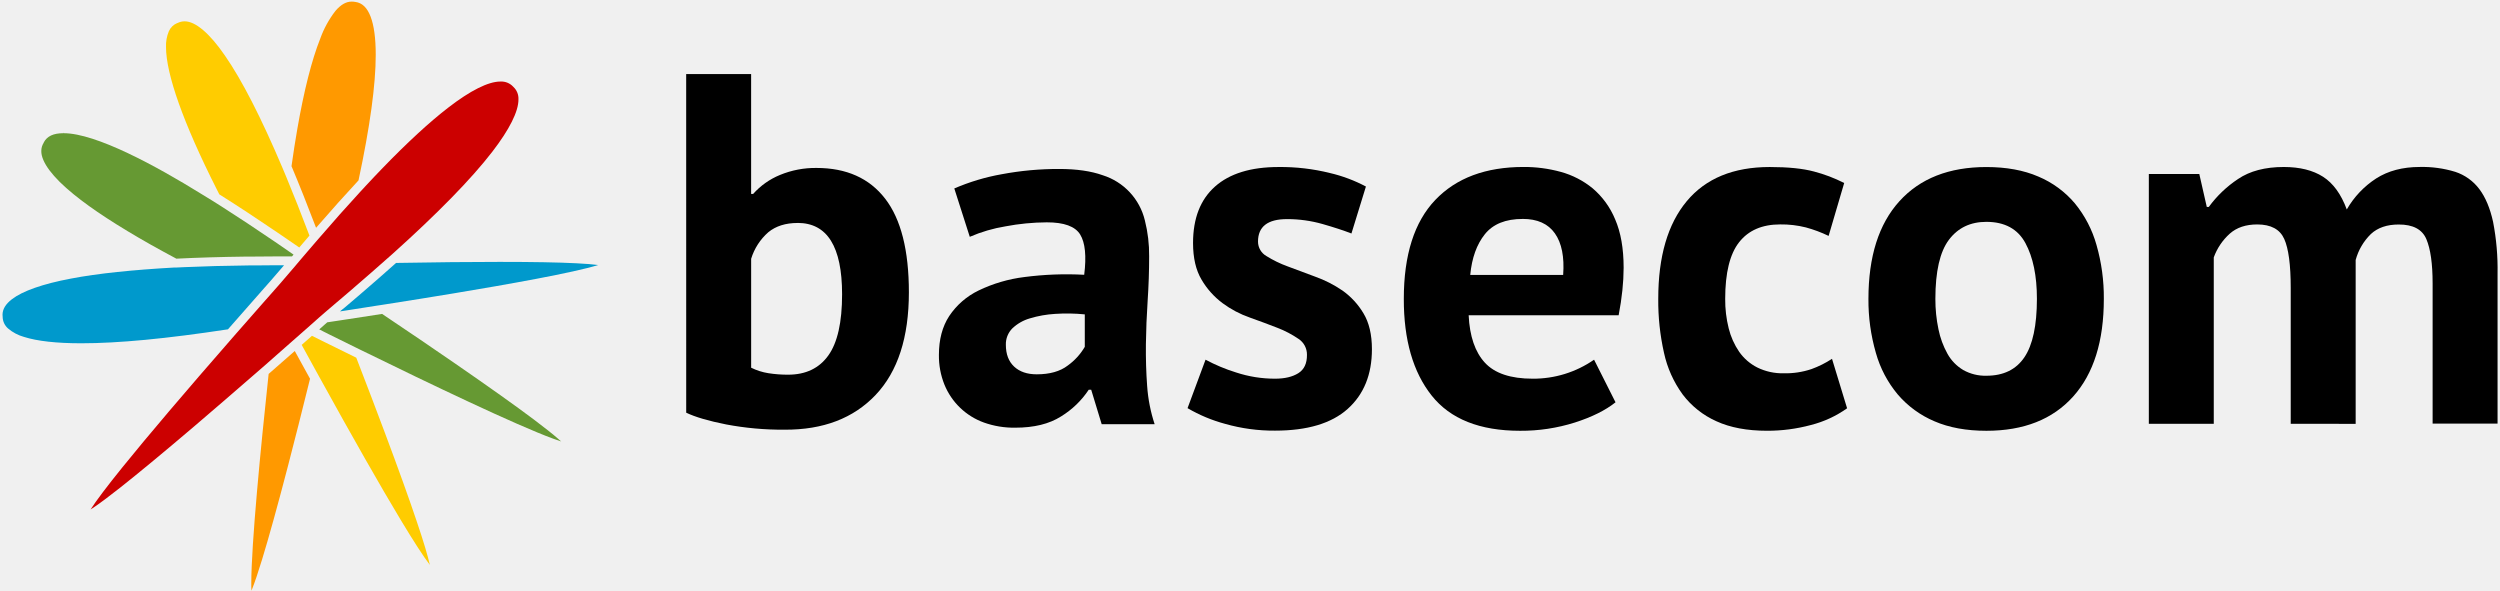
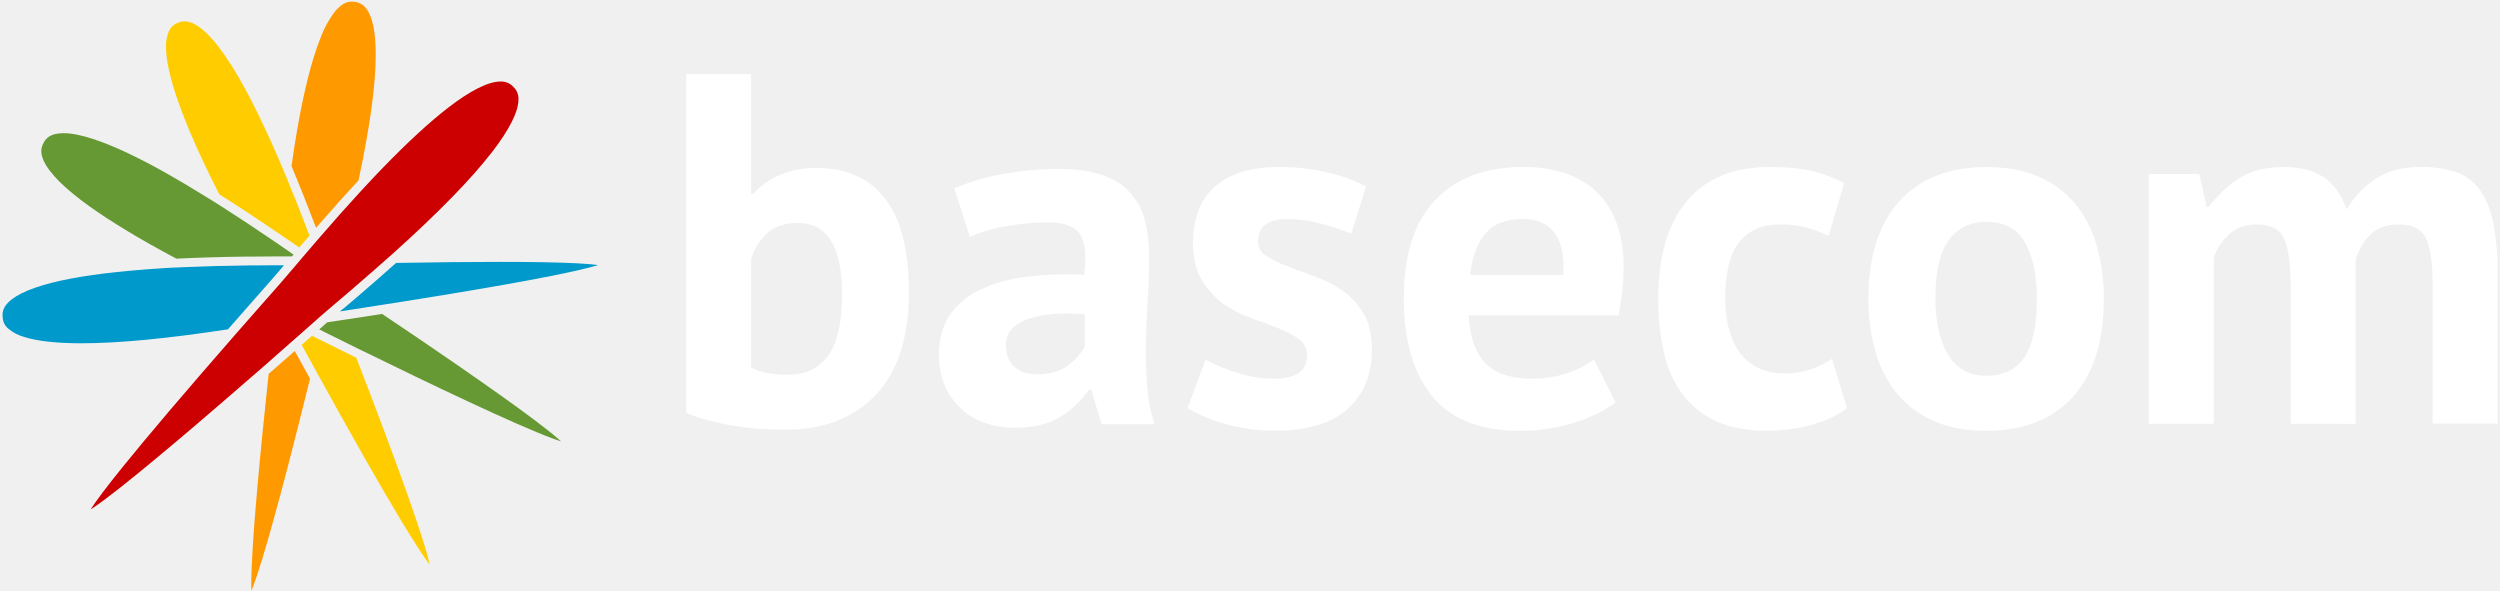
<svg xmlns="http://www.w3.org/2000/svg" id="Ebene_1" data-name="Ebene 1" viewBox="0 0 1024 242">
  <defs>
-     <style>.cls-1{fill:none;}.cls-2{fill:#fc0;}.cls-3{fill:#693;}.cls-4{fill:#09c;}.cls-5{fill:#c00;}.cls-6{fill:#f90;}</style>
+     <style>.cls-1{fill:none;}.cls-2{fill:#fc0;}.cls-3{fill:#693;}.cls-4{fill:#09c;}.cls-5{fill:#c00;}.cls-6{fill:#f90;}.cls-7{fill:#fff;}</style>
  </defs>
  <path class="cls-1" d="M26.06,54.16v-.41l0,.4Z" />
  <path class="cls-2" d="M157.61,177.17c-3.46-9.25-7.28-19.28-11.68-30.66l-12.54-6.18-1.07-.53-.83-.41-3.71-1.84-4.21,3.71c1.74,3.18,3.66,6.67,5.71,10.4l1.47,2.67c13.9,25.2,25.11,44.88,33.32,58.52,5.33,8.85,9.43,15.19,12,18.54-.82-3.66-2.64-9.75-5.25-17.46C167.66,204.49,163.21,192.13,157.61,177.17Z" />
  <path class="cls-2" d="M69.15,12.83A15.1,15.1,0,0,0,68,19.26c0,11.12,7.11,31.17,20.64,58l.92,1.82.26.52c7.37,4.63,15.16,9.75,23.82,15.64l.94.64,1,.69,7,4.8,4.17-4.87c-3.33-8.81-6.43-16.64-9.45-23.93q-.78-1.88-1.58-3.77C107,48.24,99.07,32.72,92.06,22.66c-6.19-9-12-13.92-16.37-13.92h-.11a6.18,6.18,0,0,0-2.91.72h0l-.1,0A6.36,6.36,0,0,0,69.15,12.83Z" />
  <path class="cls-3" d="M26,54.56c-4.16,0-6.73,1.23-8.08,3.79h0l0,.09a6.22,6.22,0,0,0-1,3.42c-.07,4.46,4.64,10.76,13.26,17.73,7.46,6.1,18.09,13,31.58,20.63,3.25,1.83,6.78,3.75,10.48,5.73,8.71-.43,18-.71,28.49-.85h.91l1.44,0c3.36,0,6.47-.06,9.2-.07h2.08l5.23,0,.64-.75,0,0-5.73-3.95-1-.7-.92-.62c-8-5.43-15.11-10.16-21.86-14.45l-3.32-2.1-.13-.08c-1.62-1-3.25-2-4.9-3C64,68,39.35,54.56,26.06,54.56v-.4h0Z" />
  <path class="cls-3" d="M218.66,171.83c-7.62-5.72-18.46-13.42-32.21-22.91-9-6.23-19.12-13.07-29.94-20.34l-13.81,2.13-1.25.19-.85.13-2.56.39-2.07.31-1.92.29-.94.82-2.34,2.07,1.95,1,.87.43,1,.51,11.21,5.53,1.43.7,1.31.64c27.15,13.31,62.75,30.37,78.14,36,1.14.43,2.22.8,3.17,1.1l-1-.89C226.57,177.92,223.13,175.19,218.66,171.83Z" />
  <path class="cls-4" d="M245,108.55c-2.11-.28-5.08-.52-8.84-.71-7.39-.38-17.87-.57-31.13-.57h-.66c-11.82,0-26,.14-42.14.43-4.3,3.84-8.85,7.83-13.91,12.18l-.55.47-1.08.93-5.38,4.59L140,126.92l-.43.36-.27.23.25,0,2.1-.32L154,125.25l1.32-.2,1.7-.26c10.26-1.6,19.89-3.15,28.63-4.6C207.68,116.54,235.09,111.68,245,108.55Z" />
  <path class="cls-4" d="M116.34,108.66h-5l-7.19.06-2.36,0c-9.47.11-18,.34-26.2.7l-3.15.15-.93,0C54.3,110.54,40,112,29,114.12c-11.42,2.15-19.76,5.07-24.13,8.45-2.58,2-3.83,4.07-3.84,6.37a6.84,6.84,0,0,0,.06.87v.13a6.45,6.45,0,0,0,2.23,4.62A17.13,17.13,0,0,0,9.83,138c5.44,1.73,13.32,2.61,23.45,2.61,15.19,0,34.83-1.87,60.1-5.72,3.4-3.89,13.88-15.8,13.88-15.8l1.26-1.43.5-.56.65-.74,1-1.13S115,110.25,116.34,108.66Z" />
  <path class="cls-5" d="M79.81,174.41c8-6.83,16.83-14.45,27-23.3l.87-.76,1.43-1.25L119.43,140l.78-.68.82-.72,4.11-3.62,1.68-1.48.31-.28,2.26-2,.59-.53.7-.62,1.6-1.39,1-.87.64-.55,2.07-1.76.61-.52.38-.33.76-.65.95-.8.72-.61,4.38-3.74.49-.42,1.14-1c4.44-3.81,8.72-7.55,12.72-11.11l.4-.35,2-1.76c18.71-16.78,32.55-30.94,41.13-42.09,7-9.09,10.73-16.5,10.69-21.41a6.58,6.58,0,0,0-2.1-5.14l0,0-.06-.06A6.61,6.61,0,0,0,205,33.4h-.07c-4.92,0-12.3,3.7-21.34,10.69-7.72,5.95-16.89,14.4-27.26,25.14-2,2.05-4,4.21-6.25,6.6l-2.77,3c-5.23,5.68-10.69,11.82-16.68,18.77l-.82.95-.72.83L125,104.14l-1.35,1.58-.44.52-.23.27-1.56,1.84-.4.48c-2.3,2.7-4.11,4.83-5.37,6.26L114,117l-.13.14-1.25,1.42-1.09,1.24-.08.09-.14.16-.76.86-.68.77-2.59,2.93-1.42,1.62c-2.48,2.81-5.26,6-8.27,9.42l-.75.85-1.37,1.57c-19.78,22.64-35,40.56-45.25,53.24-6.39,7.9-10.86,13.83-13.12,17.37q.78-.49,1.69-1.12c2.69-1.84,6.27-4.53,10.66-8C57,193.58,67.24,185.12,79.81,174.41Z" />
  <path class="cls-6" d="M131.15,15.88c-3.48,8.75-6.63,21.2-9.38,37-.82,4.71-1.62,9.82-2.37,15.19,3.21,7.62,6.51,15.89,10.06,25.23,6.25-7.2,11.95-13.57,17.39-19.42,4.68-21.89,7.06-39.2,7.05-51.45,0-6.72-.71-12-2.11-15.64s-3.41-5.59-6.2-6h0l-.08,0A6.54,6.54,0,0,0,144,.66c-2.25,0-4.42,1.25-6.61,3.81A41.6,41.6,0,0,0,131.15,15.88Z" />
  <path class="cls-6" d="M117.92,191c2.77-10.65,5.83-22.72,9.07-35.86-2.24-4.07-4.35-7.9-6.25-11.37-3.2,2.81-6.81,6-10.71,9.39-3.25,30.34-7.1,69.72-7.1,85.79,0,1.13,0,2.14.06,3l.28-.69c1.09-2.74,2.46-6.81,4.08-12.1C110.15,220,113.7,207.2,117.92,191Z" />
-   <path d="M281.06,30.33h26.6V79.44h.82a29.94,29.94,0,0,1,11-7.78,37.91,37.91,0,0,1,14.94-2.87q18.42,0,28.14,12.59t9.72,38.37q0,27.63-13.61,42T321.38,176a123.56,123.56,0,0,1-23.94-2.15q-10.85-2.15-16.37-4.81Zm45.64,61q-7.37,0-12,3.79A23.7,23.7,0,0,0,307.67,106v44.61a24.32,24.32,0,0,0,7.06,2.25,50.47,50.47,0,0,0,8.08.61q10.84,0,16.48-7.88t5.63-25.07Q344.91,91.31,326.7,91.31Z" />
-   <path d="M390.88,77.19a87.4,87.4,0,0,1,19.44-5.83,125.38,125.38,0,0,1,23.53-2.15q10.64,0,17.8,2.56a25.66,25.66,0,0,1,17.29,18.52A57.48,57.48,0,0,1,470.69,105q0,9-.61,18.11T469.36,141q-.1,8.8.51,17.09a64.29,64.29,0,0,0,3.07,15.66H451.25l-4.3-14.12h-1a36.44,36.44,0,0,1-11.36,10.95q-7.27,4.61-18.73,4.6A36.46,36.46,0,0,1,403,173.07a27.55,27.55,0,0,1-16.17-15.55,31.47,31.47,0,0,1-2.25-12.18q0-9.41,4.2-15.86A30.31,30.31,0,0,1,400.8,119a60,60,0,0,1,18.83-5.53,133.52,133.52,0,0,1,24.46-.92q1.43-11.46-1.64-16.48t-13.71-5a93.49,93.49,0,0,0-16.88,1.64A61.87,61.87,0,0,0,397.22,97Zm33.76,76.13q8,0,12.69-3.58a25,25,0,0,0,7-7.67v-13.3a73.2,73.2,0,0,0-12.18-.2,44.53,44.53,0,0,0-10.33,1.84,17.42,17.42,0,0,0-7.16,4.09,9.16,9.16,0,0,0-2.66,6.75q0,5.73,3.38,8.9T424.64,153.32Z" />
-   <path d="M535.33,145.34a7.64,7.64,0,0,0-3.48-6.55,42,42,0,0,0-8.59-4.5q-5.12-2-11.26-4.19a42.14,42.14,0,0,1-11.26-5.94,32.47,32.47,0,0,1-8.59-9.62q-3.48-5.83-3.48-15,0-15.14,9-23.13t26-8a83.61,83.61,0,0,1,21.08,2.46,61.08,61.08,0,0,1,14.73,5.53l-5.93,19.24q-4.71-1.84-11.87-3.89a52.75,52.75,0,0,0-14.53-2q-11.87,0-11.87,9.21a6.8,6.8,0,0,0,3.48,5.94,45.68,45.68,0,0,0,8.6,4.19q5.11,1.95,11.26,4.2A49,49,0,0,1,549.86,119a30.55,30.55,0,0,1,8.6,9.31q3.48,5.73,3.48,14.73,0,15.55-9.93,24.45t-29.78,8.9a72.73,72.73,0,0,1-20.36-2.76,62.5,62.5,0,0,1-15.45-6.45l7.37-19.85a70.61,70.61,0,0,0,12.48,5.22,50.66,50.66,0,0,0,16,2.56q5.93,0,9.52-2.25T535.33,145.34Z" />
-   <path d="M661.72,164.78q-6.14,4.91-16.68,8.29a73,73,0,0,1-22.41,3.38q-24.77,0-36.22-14.43T575,122.42q0-27,12.89-40.52t36.22-13.51a56.43,56.43,0,0,1,15.14,2,35.28,35.28,0,0,1,13.1,6.75,33.32,33.32,0,0,1,9.21,12.69q3.48,8,3.48,19.85a89.5,89.5,0,0,1-.51,9.21q-.51,4.91-1.53,10.23H601.56q.61,12.89,6.65,19.44t19.55,6.55a43.55,43.55,0,0,0,25.17-7.78Zm-38.06-75.1q-10.44,0-15.45,6.24t-6,16.68h38.06q.81-11.05-3.38-17T623.66,89.67Z" />
-   <path d="M756.57,167.23a44.39,44.39,0,0,1-14.84,6.86,68.37,68.37,0,0,1-17.91,2.35q-12.28,0-20.77-3.89a35.37,35.37,0,0,1-13.81-10.95,45.13,45.13,0,0,1-7.67-17.09,96.74,96.74,0,0,1-2.35-22.1q0-26,11.67-40t34-14q11.25,0,18.11,1.84a61.52,61.52,0,0,1,12.38,4.71L749,96.63a53.9,53.9,0,0,0-9.31-3.48,41.12,41.12,0,0,0-10.54-1.23q-11.05,0-16.78,7.26t-5.73,23.23a47.94,47.94,0,0,0,1.43,12.07,29.48,29.48,0,0,0,4.3,9.62,20.12,20.12,0,0,0,7.47,6.45,23.31,23.31,0,0,0,10.74,2.35A33.23,33.23,0,0,0,742,151.17a40.19,40.19,0,0,0,8.39-4.2Z" />
-   <path d="M765.31,122.42q0-26,12.69-40t35.61-14q12.28,0,21.28,3.89a39.77,39.77,0,0,1,14.94,10.95,46.83,46.83,0,0,1,8.9,17.09,77.75,77.75,0,0,1,3,22.1q0,26-12.59,40t-35.51,14q-12.28,0-21.28-3.89a40.59,40.59,0,0,1-15-10.95,45.9,45.9,0,0,1-9-17.09A77.64,77.64,0,0,1,765.31,122.42Zm27.42,0A59.52,59.52,0,0,0,794,134.9a34.75,34.75,0,0,0,3.68,10,17.76,17.76,0,0,0,6.45,6.65,18.4,18.4,0,0,0,9.52,2.35q10.44,0,15.55-7.57t5.12-23.94q0-14.12-4.71-22.82t-16-8.7q-9.82,0-15.35,7.37T792.73,122.42Z" />
-   <path d="M938.28,173.58V117.92q0-14.12-2.66-20.05t-11.05-5.94q-7,0-11.26,3.78a24.08,24.08,0,0,0-6.55,9.72v68.15h-26.6V71.26h20.67l3.07,13.51h.82a46.9,46.9,0,0,1,12-11.46q7.26-4.91,18.73-4.91,9.82,0,16.07,4t9.72,13.4A37.16,37.16,0,0,1,973.27,73.1q7.37-4.7,17.8-4.71a46,46,0,0,1,14.63,2,20.16,20.16,0,0,1,9.83,7.06q3.78,5,5.63,13.4a101.79,101.79,0,0,1,1.84,21.28v61.39H996.4V116.07q0-12.07-2.56-18.11t-11.36-6q-7.16,0-11.36,3.89a23.38,23.38,0,0,0-6.24,10.64v67.12Z" />
+   <path class="cls-7" d="M281.06,30.33h26.6V79.44h.82a29.94,29.94,0,0,1,11-7.78,37.91,37.91,0,0,1,14.94-2.87q18.42,0,28.14,12.59t9.72,38.37q0,27.63-13.61,42T321.38,176a123.56,123.56,0,0,1-23.94-2.15q-10.85-2.15-16.37-4.81Zm45.64,61q-7.37,0-12,3.79A23.7,23.7,0,0,0,307.67,106v44.61a24.32,24.32,0,0,0,7.06,2.25,50.47,50.47,0,0,0,8.08.61q10.84,0,16.48-7.88t5.63-25.07Q344.91,91.31,326.7,91.31Z" />
+   <path class="cls-7" d="M390.88,77.19a87.4,87.4,0,0,1,19.44-5.83,125.38,125.38,0,0,1,23.53-2.15q10.64,0,17.8,2.56a25.66,25.66,0,0,1,17.29,18.52A57.48,57.48,0,0,1,470.69,105q0,9-.61,18.11T469.36,141q-.1,8.8.51,17.09a64.29,64.29,0,0,0,3.07,15.66H451.25l-4.3-14.12h-1a36.44,36.44,0,0,1-11.36,10.95q-7.27,4.61-18.73,4.6A36.46,36.46,0,0,1,403,173.07a27.55,27.55,0,0,1-16.17-15.55,31.47,31.47,0,0,1-2.25-12.18q0-9.41,4.2-15.86A30.31,30.31,0,0,1,400.8,119a60,60,0,0,1,18.83-5.53,133.52,133.52,0,0,1,24.46-.92q1.43-11.46-1.64-16.48t-13.71-5a93.49,93.49,0,0,0-16.88,1.64A61.87,61.87,0,0,0,397.22,97Zm33.76,76.13q8,0,12.69-3.58a25,25,0,0,0,7-7.67v-13.3a73.2,73.2,0,0,0-12.18-.2,44.53,44.53,0,0,0-10.33,1.84,17.42,17.42,0,0,0-7.16,4.09,9.16,9.16,0,0,0-2.66,6.75q0,5.73,3.38,8.9T424.64,153.32Z" />
+   <path class="cls-7" d="M535.33,145.34a7.64,7.64,0,0,0-3.48-6.55,42,42,0,0,0-8.59-4.5q-5.12-2-11.26-4.19a42.14,42.14,0,0,1-11.26-5.94,32.47,32.47,0,0,1-8.59-9.62q-3.48-5.83-3.48-15,0-15.14,9-23.13t26-8a83.61,83.61,0,0,1,21.08,2.46,61.08,61.08,0,0,1,14.73,5.53l-5.93,19.24q-4.71-1.84-11.87-3.89a52.75,52.75,0,0,0-14.53-2q-11.87,0-11.87,9.21a6.8,6.8,0,0,0,3.48,5.94,45.68,45.68,0,0,0,8.6,4.19q5.11,1.95,11.26,4.2A49,49,0,0,1,549.86,119a30.55,30.55,0,0,1,8.6,9.31q3.48,5.73,3.48,14.73,0,15.55-9.93,24.45t-29.78,8.9a72.73,72.73,0,0,1-20.36-2.76,62.5,62.5,0,0,1-15.45-6.45l7.37-19.85a70.61,70.61,0,0,0,12.48,5.22,50.66,50.66,0,0,0,16,2.56q5.93,0,9.52-2.25T535.33,145.34Z" />
+   <path class="cls-7" d="M661.72,164.78q-6.14,4.91-16.68,8.29a73,73,0,0,1-22.41,3.38q-24.77,0-36.22-14.43T575,122.42q0-27,12.89-40.52t36.22-13.51a56.43,56.43,0,0,1,15.14,2,35.28,35.28,0,0,1,13.1,6.75,33.32,33.32,0,0,1,9.21,12.69q3.48,8,3.48,19.85a89.5,89.5,0,0,1-.51,9.21q-.51,4.91-1.53,10.23H601.56q.61,12.89,6.65,19.44t19.55,6.55a43.55,43.55,0,0,0,25.17-7.78Zm-38.06-75.1q-10.44,0-15.45,6.24t-6,16.68h38.06q.81-11.05-3.38-17T623.66,89.67Z" />
+   <path class="cls-7" d="M756.57,167.23a44.39,44.39,0,0,1-14.84,6.86,68.37,68.37,0,0,1-17.91,2.35q-12.28,0-20.77-3.89a35.37,35.37,0,0,1-13.81-10.95,45.13,45.13,0,0,1-7.67-17.09,96.74,96.74,0,0,1-2.35-22.1q0-26,11.67-40t34-14q11.25,0,18.11,1.84a61.52,61.52,0,0,1,12.38,4.71L749,96.63a53.9,53.9,0,0,0-9.31-3.48,41.12,41.12,0,0,0-10.54-1.23q-11.05,0-16.78,7.26t-5.73,23.23a47.94,47.94,0,0,0,1.43,12.07,29.48,29.48,0,0,0,4.3,9.62,20.12,20.12,0,0,0,7.47,6.45,23.31,23.31,0,0,0,10.74,2.35A33.23,33.23,0,0,0,742,151.17a40.19,40.19,0,0,0,8.39-4.2Z" />
+   <path class="cls-7" d="M765.31,122.42q0-26,12.69-40t35.61-14q12.28,0,21.28,3.89a39.77,39.77,0,0,1,14.94,10.95,46.83,46.83,0,0,1,8.9,17.09,77.75,77.75,0,0,1,3,22.1q0,26-12.59,40t-35.51,14q-12.28,0-21.28-3.89a40.59,40.59,0,0,1-15-10.95,45.9,45.9,0,0,1-9-17.09A77.64,77.64,0,0,1,765.31,122.42Zm27.42,0A59.52,59.52,0,0,0,794,134.9a34.75,34.75,0,0,0,3.68,10,17.76,17.76,0,0,0,6.45,6.65,18.4,18.4,0,0,0,9.52,2.35q10.44,0,15.55-7.57t5.12-23.94q0-14.12-4.71-22.82t-16-8.7q-9.82,0-15.35,7.37T792.73,122.42Z" />
+   <path class="cls-7" d="M938.28,173.58V117.92q0-14.12-2.66-20.05t-11.05-5.94q-7,0-11.26,3.78a24.08,24.08,0,0,0-6.55,9.72v68.15h-26.6V71.26h20.67l3.07,13.51h.82a46.9,46.9,0,0,1,12-11.46q7.26-4.91,18.73-4.91,9.82,0,16.07,4t9.72,13.4A37.16,37.16,0,0,1,973.27,73.1q7.37-4.7,17.8-4.71a46,46,0,0,1,14.63,2,20.16,20.16,0,0,1,9.83,7.06q3.78,5,5.63,13.4a101.79,101.79,0,0,1,1.84,21.28v61.39H996.4V116.07q0-12.07-2.56-18.11t-11.36-6q-7.16,0-11.36,3.89a23.38,23.38,0,0,0-6.24,10.64v67.12Z" />
</svg>
